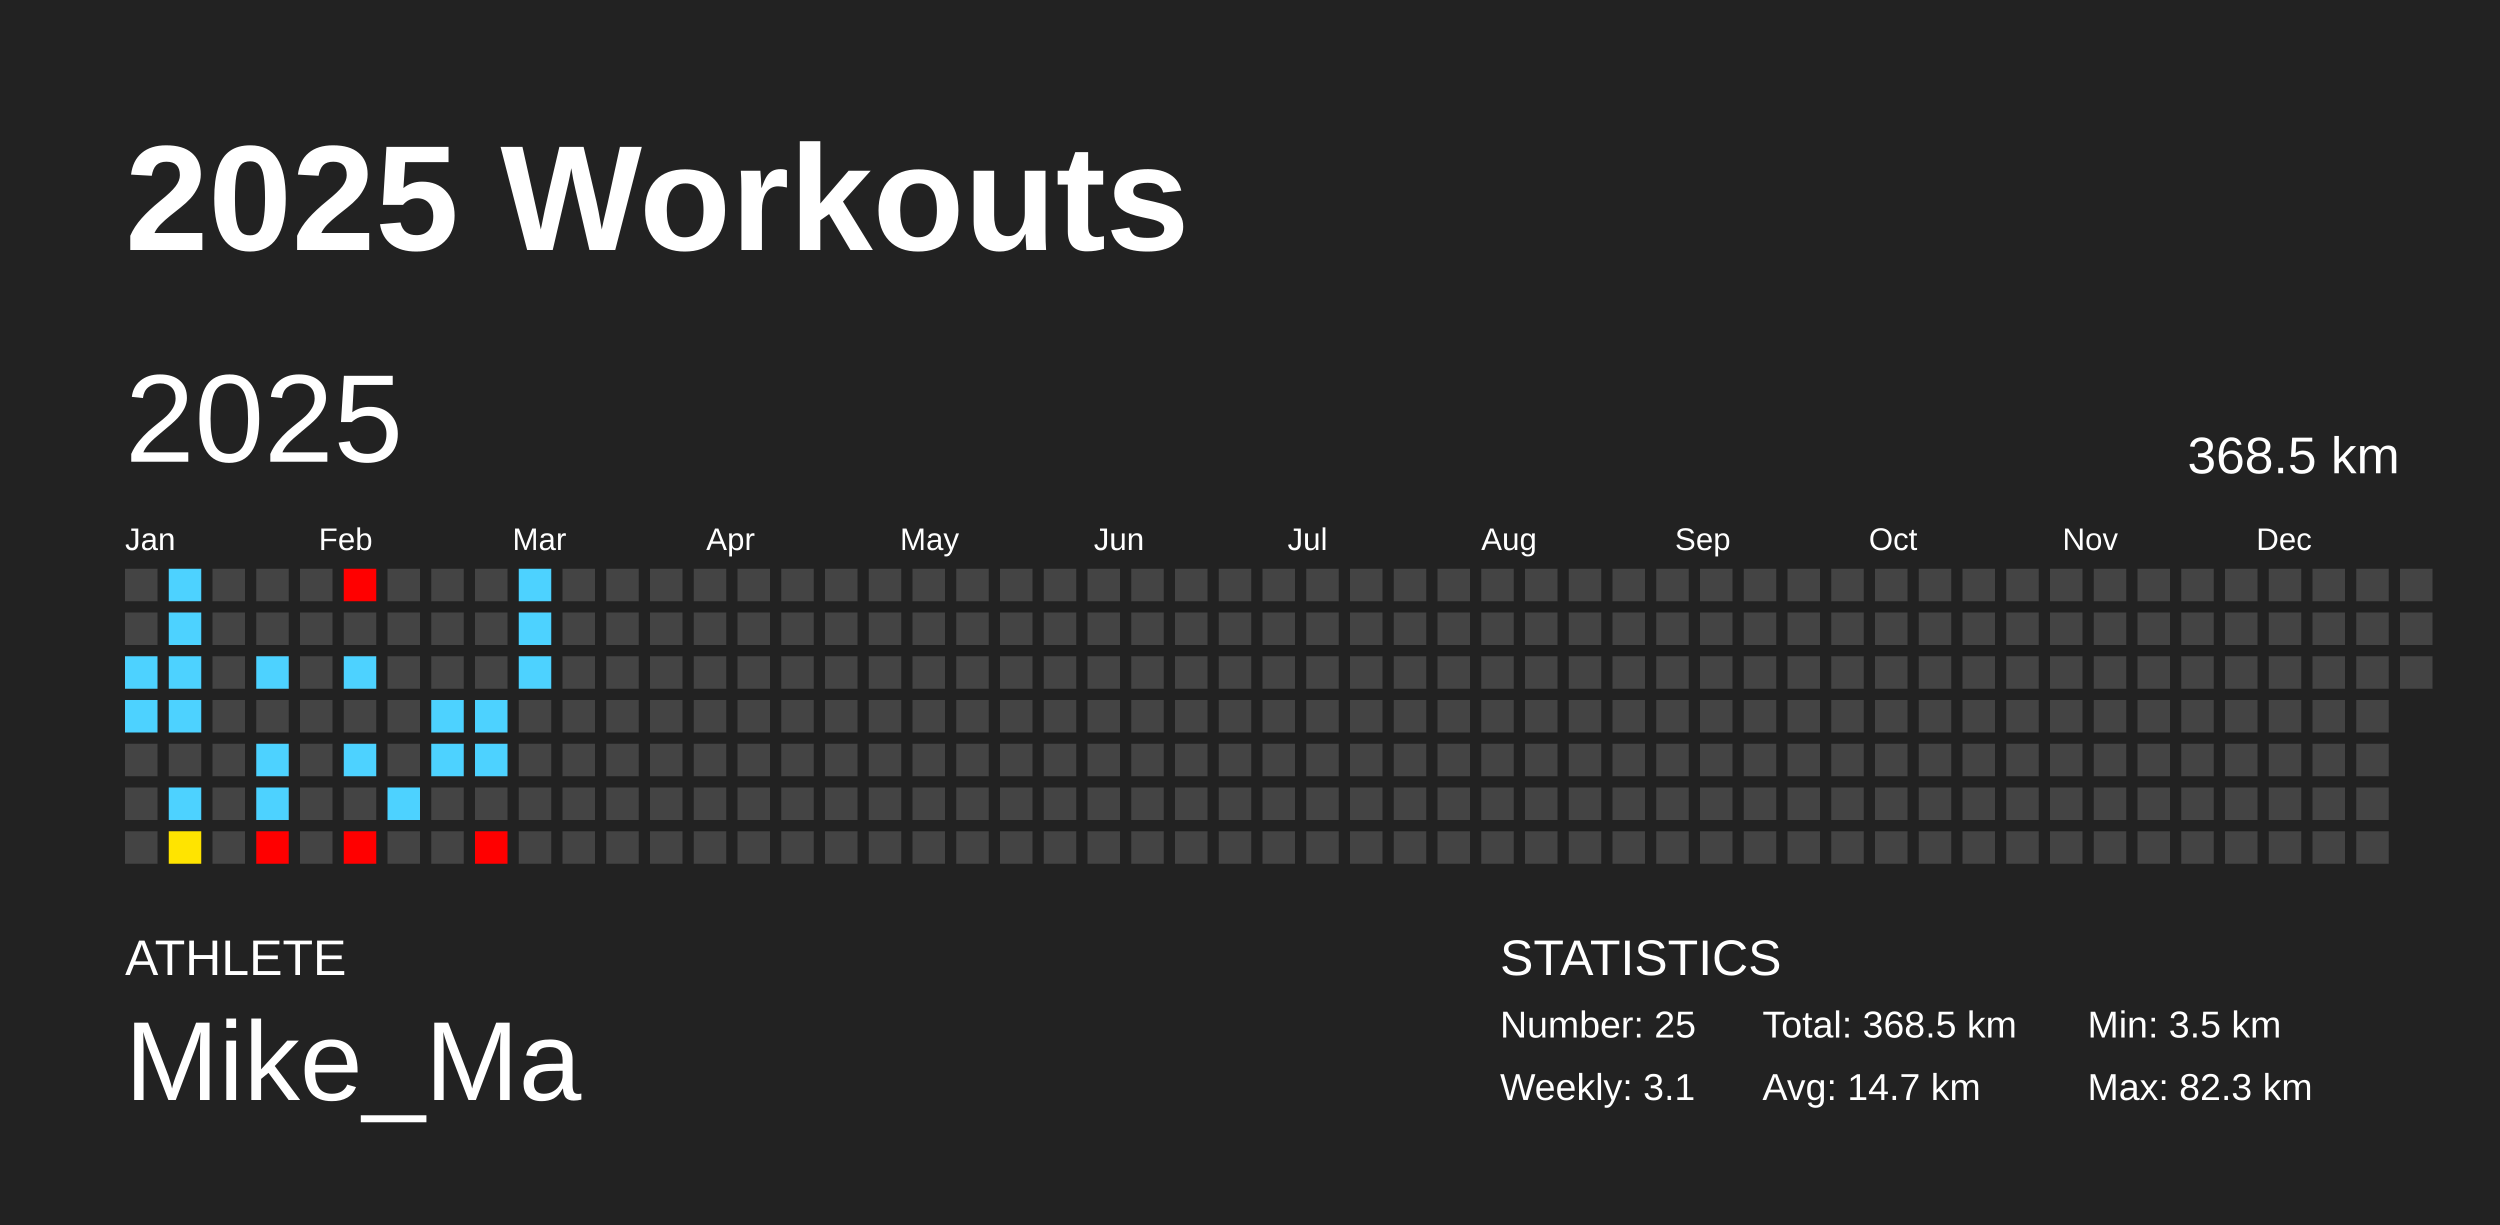
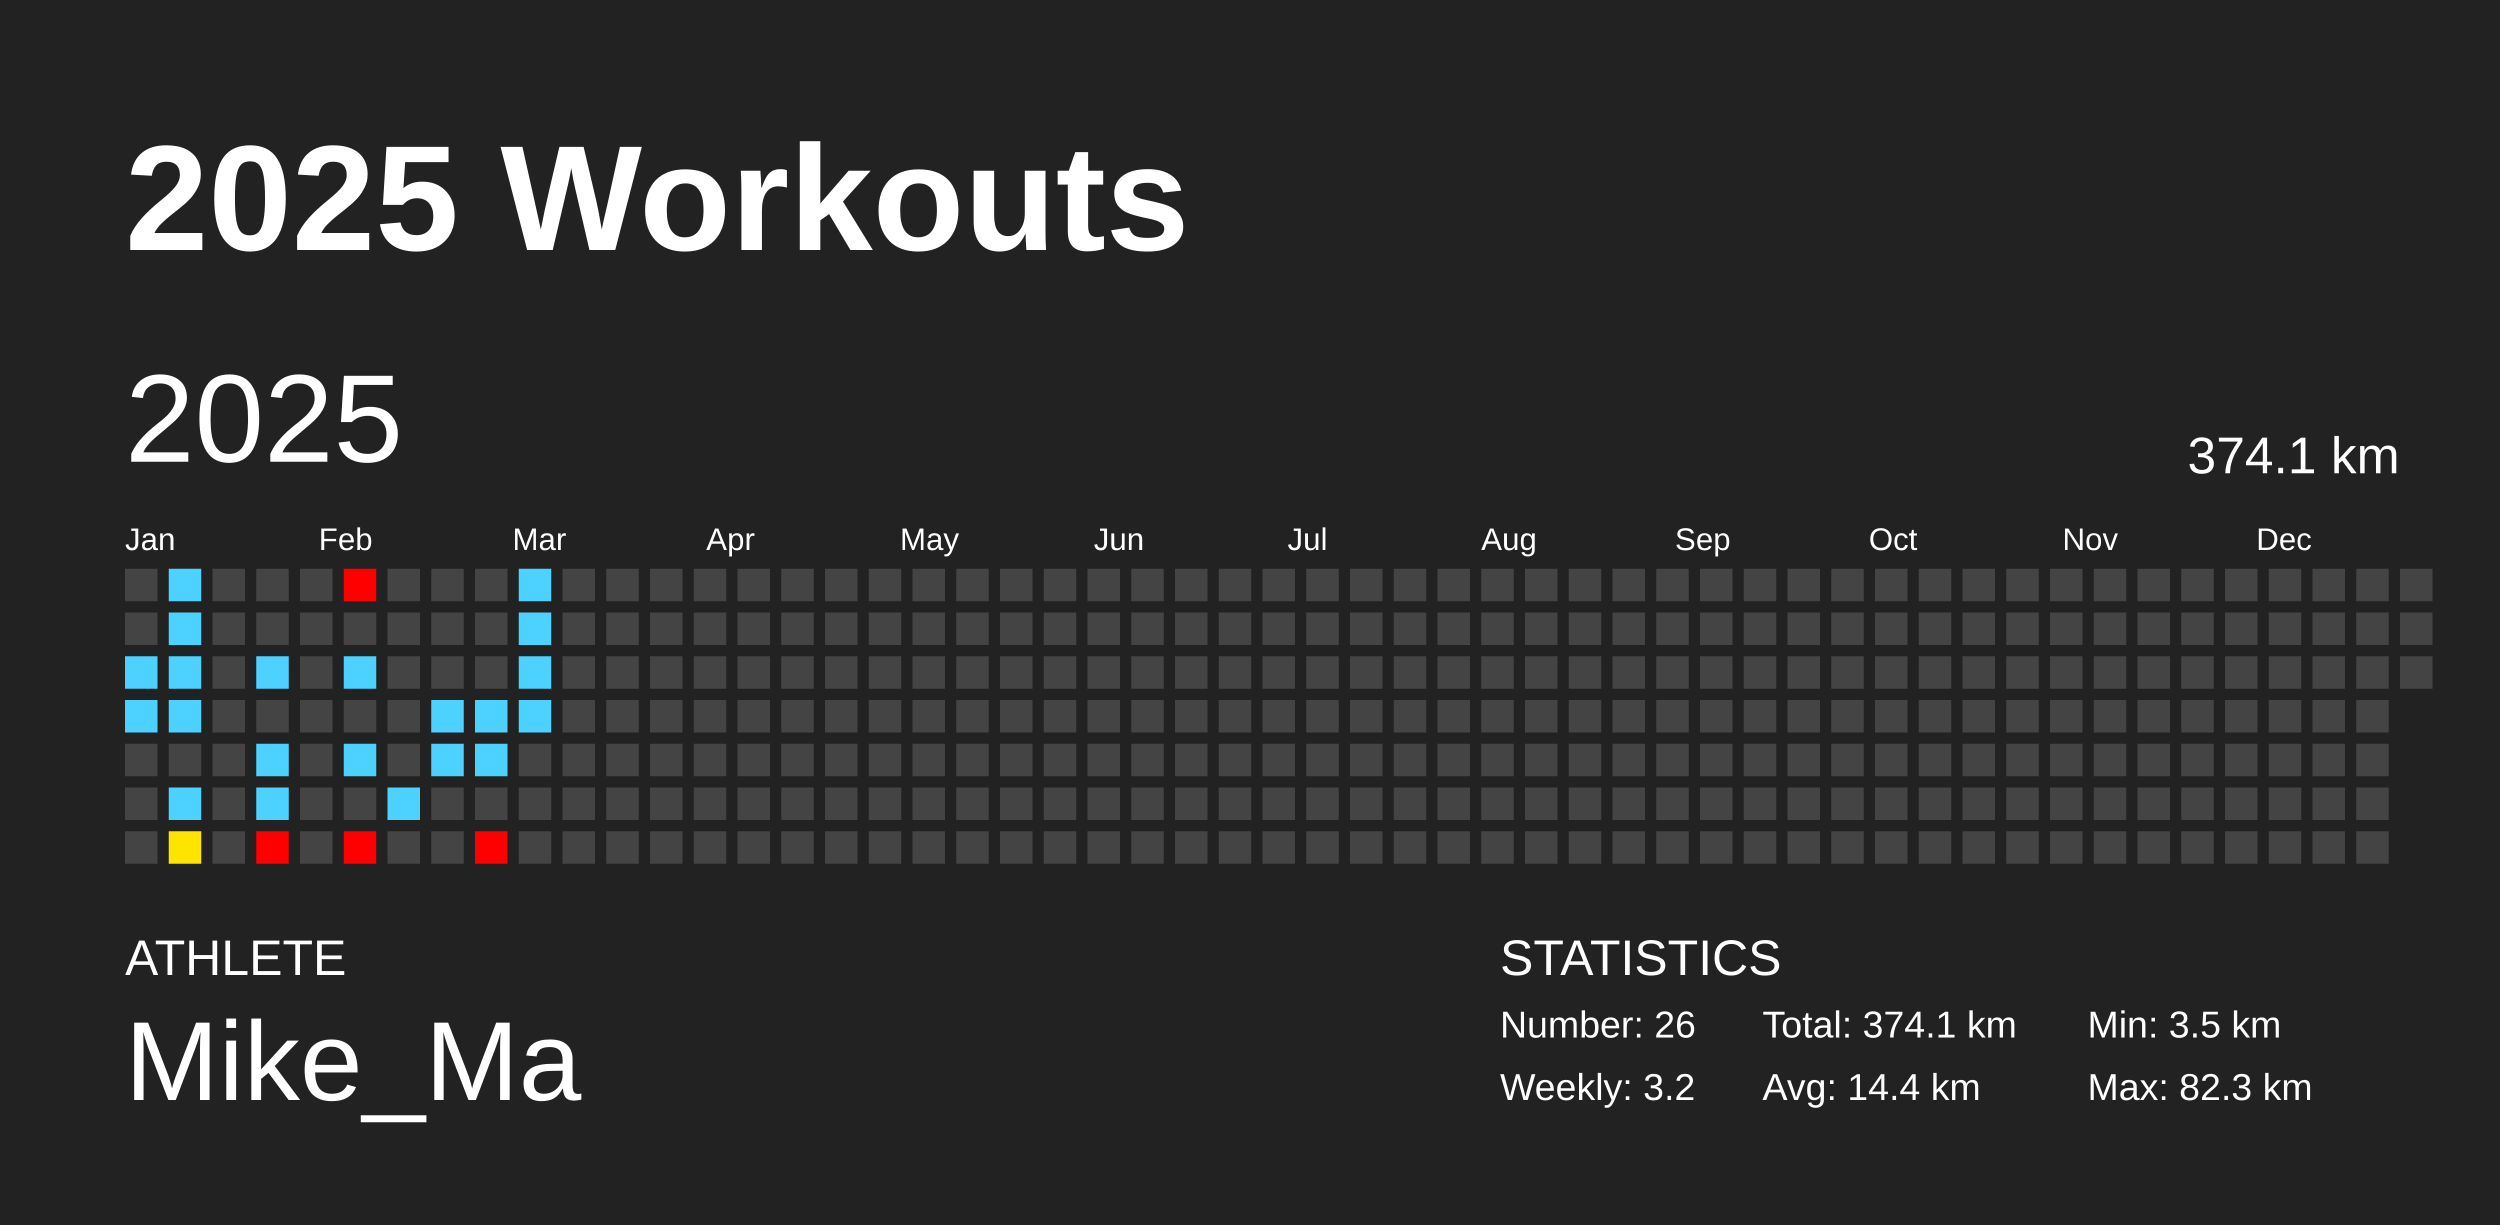
<svg xmlns="http://www.w3.org/2000/svg" baseProfile="full" height="98mm" version="1.1" viewBox="0,0,200,98" width="200mm">
  <defs />
  <rect fill="#222222" height="98" width="200" x="0" y="0" />
  <text fill="#FFFFFF" style="font-size:12px; font-family:Arial; font-weight:bold;" x="10" y="20">2025 Workouts</text>
  <text fill="#FFFFFF" style="font-size:4px; font-family:Arial" x="10" y="78">ATHLETE</text>
  <text fill="#FFFFFF" style="font-size:9px; font-family:Arial" x="10" y="88">Mike_Ma</text>
  <text fill="#FFFFFF" style="font-size:4px; font-family:Arial" x="120" y="78">STATISTICS</text>
-   <text fill="#FFFFFF" style="font-size:3px; font-family:Arial" x="120" y="83">Number: 25</text>
-   <text fill="#FFFFFF" style="font-size:3px; font-family:Arial" x="120" y="88">Weekly: 3.1</text>
-   <text fill="#FFFFFF" style="font-size:3px; font-family:Arial" x="141" y="83">Total: 368.5 km</text>
-   <text fill="#FFFFFF" style="font-size:3px; font-family:Arial" x="141" y="88">Avg: 14.7 km</text>
+   <text fill="#FFFFFF" style="font-size:3px; font-family:Arial" x="120" y="83">Number: 26</text>
+   <text fill="#FFFFFF" style="font-size:3px; font-family:Arial" x="120" y="88">Weekly: 3.2</text>
+   <text fill="#FFFFFF" style="font-size:3px; font-family:Arial" x="141" y="83">Total: 374.1 km</text>
+   <text fill="#FFFFFF" style="font-size:3px; font-family:Arial" x="141" y="88">Avg: 14.4 km</text>
  <text fill="#FFFFFF" style="font-size:3px; font-family:Arial" x="167" y="83">Min: 3.5 km</text>
  <text fill="#FFFFFF" style="font-size:3px; font-family:Arial" x="167" y="88">Max: 82.3 km</text>
  <text dominant-baseline="hanging" fill="#FFFFFF" style="font-size:10.0px; font-family:Arial;" x="10" y="30">2025</text>
-   <text dominant-baseline="hanging" fill="#FFFFFF" style="font-size:4.125px; font-family:Arial;" x="175" y="35">368.5 km</text>
+   <text dominant-baseline="hanging" fill="#FFFFFF" style="font-size:4.125px; font-family:Arial;" x="175" y="35">374.1 km</text>
  <text fill="#FFFFFF" style="font-size:2.5px; font-family:Arial" x="10.0" y="44">Jan</text>
  <text fill="#FFFFFF" style="font-size:2.5px; font-family:Arial" x="25.5" y="44">Feb</text>
  <text fill="#FFFFFF" style="font-size:2.5px; font-family:Arial" x="41.0" y="44">Mar</text>
  <text fill="#FFFFFF" style="font-size:2.5px; font-family:Arial" x="56.5" y="44">Apr</text>
  <text fill="#FFFFFF" style="font-size:2.5px; font-family:Arial" x="72.0" y="44">May</text>
  <text fill="#FFFFFF" style="font-size:2.5px; font-family:Arial" x="87.5" y="44">Jun</text>
  <text fill="#FFFFFF" style="font-size:2.5px; font-family:Arial" x="103.0" y="44">Jul</text>
  <text fill="#FFFFFF" style="font-size:2.5px; font-family:Arial" x="118.5" y="44">Aug</text>
  <text fill="#FFFFFF" style="font-size:2.5px; font-family:Arial" x="134.0" y="44">Sep</text>
  <text fill="#FFFFFF" style="font-size:2.5px; font-family:Arial" x="149.5" y="44">Oct</text>
  <text fill="#FFFFFF" style="font-size:2.5px; font-family:Arial" x="165.0" y="44">Nov</text>
  <text fill="#FFFFFF" style="font-size:2.5px; font-family:Arial" x="180.5" y="44">Dec</text>
  <rect fill="#444444" height="2.6" width="2.6" x="10.0" y="45.5" />
  <rect fill="#444444" height="2.6" width="2.6" x="10.0" y="49.0" />
  <rect fill="#4dd2ff" height="2.6" width="2.6" x="10.0" y="52.5" />
  <rect fill="#4dd2ff" height="2.6" width="2.6" x="10.0" y="56.0" />
  <rect fill="#444444" height="2.6" width="2.6" x="10.0" y="59.5" />
  <rect fill="#444444" height="2.6" width="2.6" x="10.0" y="63.0" />
  <rect fill="#444444" height="2.6" width="2.6" x="10.0" y="66.5" />
  <rect fill="#4dd2ff" height="2.6" width="2.6" x="13.5" y="45.5" />
  <rect fill="#4dd2ff" height="2.6" width="2.6" x="13.5" y="49.0" />
  <rect fill="#4dd2ff" height="2.6" width="2.6" x="13.5" y="52.5" />
  <rect fill="#4dd2ff" height="2.6" width="2.6" x="13.5" y="56.0" />
  <rect fill="#444444" height="2.6" width="2.6" x="13.5" y="59.5" />
  <rect fill="#4dd2ff" height="2.6" width="2.6" x="13.5" y="63.0" />
  <rect fill="#ffe400" height="2.6" width="2.6" x="13.5" y="66.5" />
  <rect fill="#444444" height="2.6" width="2.6" x="17.0" y="45.5" />
  <rect fill="#444444" height="2.6" width="2.6" x="17.0" y="49.0" />
  <rect fill="#444444" height="2.6" width="2.6" x="17.0" y="52.5" />
  <rect fill="#444444" height="2.6" width="2.6" x="17.0" y="56.0" />
  <rect fill="#444444" height="2.6" width="2.6" x="17.0" y="59.5" />
  <rect fill="#444444" height="2.6" width="2.6" x="17.0" y="63.0" />
  <rect fill="#444444" height="2.6" width="2.6" x="17.0" y="66.5" />
  <rect fill="#444444" height="2.6" width="2.6" x="20.5" y="45.5" />
  <rect fill="#444444" height="2.6" width="2.6" x="20.5" y="49.0" />
  <rect fill="#4dd2ff" height="2.6" width="2.6" x="20.5" y="52.5" />
  <rect fill="#444444" height="2.6" width="2.6" x="20.5" y="56.0" />
  <rect fill="#4dd2ff" height="2.6" width="2.6" x="20.5" y="59.5" />
  <rect fill="#4dd2ff" height="2.6" width="2.6" x="20.5" y="63.0" />
  <rect fill="red" height="2.6" width="2.6" x="20.5" y="66.5" />
  <rect fill="#444444" height="2.6" width="2.6" x="24.0" y="45.5" />
  <rect fill="#444444" height="2.6" width="2.6" x="24.0" y="49.0" />
  <rect fill="#444444" height="2.6" width="2.6" x="24.0" y="52.5" />
  <rect fill="#444444" height="2.6" width="2.6" x="24.0" y="56.0" />
  <rect fill="#444444" height="2.6" width="2.6" x="24.0" y="59.5" />
  <rect fill="#444444" height="2.6" width="2.6" x="24.0" y="63.0" />
  <rect fill="#444444" height="2.6" width="2.6" x="24.0" y="66.5" />
  <rect fill="red" height="2.6" width="2.6" x="27.5" y="45.5" />
  <rect fill="#444444" height="2.6" width="2.6" x="27.5" y="49.0" />
  <rect fill="#4dd2ff" height="2.6" width="2.6" x="27.5" y="52.5" />
  <rect fill="#444444" height="2.6" width="2.6" x="27.5" y="56.0" />
  <rect fill="#4dd2ff" height="2.6" width="2.6" x="27.5" y="59.5" />
  <rect fill="#444444" height="2.6" width="2.6" x="27.5" y="63.0" />
  <rect fill="red" height="2.6" width="2.6" x="27.5" y="66.5" />
  <rect fill="#444444" height="2.6" width="2.6" x="31.0" y="45.5" />
  <rect fill="#444444" height="2.6" width="2.6" x="31.0" y="49.0" />
  <rect fill="#444444" height="2.6" width="2.6" x="31.0" y="52.5" />
  <rect fill="#444444" height="2.6" width="2.6" x="31.0" y="56.0" />
  <rect fill="#444444" height="2.6" width="2.6" x="31.0" y="59.5" />
  <rect fill="#4dd2ff" height="2.6" width="2.6" x="31.0" y="63.0" />
  <rect fill="#444444" height="2.6" width="2.6" x="31.0" y="66.5" />
  <rect fill="#444444" height="2.6" width="2.6" x="34.5" y="45.5" />
  <rect fill="#444444" height="2.6" width="2.6" x="34.5" y="49.0" />
  <rect fill="#444444" height="2.6" width="2.6" x="34.5" y="52.5" />
  <rect fill="#4dd2ff" height="2.6" width="2.6" x="34.5" y="56.0" />
  <rect fill="#4dd2ff" height="2.6" width="2.6" x="34.5" y="59.5" />
  <rect fill="#444444" height="2.6" width="2.6" x="34.5" y="63.0" />
  <rect fill="#444444" height="2.6" width="2.6" x="34.5" y="66.5" />
  <rect fill="#444444" height="2.6" width="2.6" x="38.0" y="45.5" />
  <rect fill="#444444" height="2.6" width="2.6" x="38.0" y="49.0" />
  <rect fill="#444444" height="2.6" width="2.6" x="38.0" y="52.5" />
  <rect fill="#4dd2ff" height="2.6" width="2.6" x="38.0" y="56.0" />
  <rect fill="#4dd2ff" height="2.6" width="2.6" x="38.0" y="59.5" />
  <rect fill="#444444" height="2.6" width="2.6" x="38.0" y="63.0" />
  <rect fill="red" height="2.6" width="2.6" x="38.0" y="66.5" />
  <rect fill="#4dd2ff" height="2.6" width="2.6" x="41.5" y="45.5" />
  <rect fill="#4dd2ff" height="2.6" width="2.6" x="41.5" y="49.0" />
  <rect fill="#4dd2ff" height="2.6" width="2.6" x="41.5" y="52.5" />
-   <rect fill="#444444" height="2.6" width="2.6" x="41.5" y="56.0" />
+   <rect fill="#4dd2ff" height="2.6" width="2.6" x="41.5" y="56.0" />
  <rect fill="#444444" height="2.6" width="2.6" x="41.5" y="59.5" />
  <rect fill="#444444" height="2.6" width="2.6" x="41.5" y="63.0" />
  <rect fill="#444444" height="2.6" width="2.6" x="41.5" y="66.5" />
  <rect fill="#444444" height="2.6" width="2.6" x="45.0" y="45.5" />
  <rect fill="#444444" height="2.6" width="2.6" x="45.0" y="49.0" />
  <rect fill="#444444" height="2.6" width="2.6" x="45.0" y="52.5" />
  <rect fill="#444444" height="2.6" width="2.6" x="45.0" y="56.0" />
  <rect fill="#444444" height="2.6" width="2.6" x="45.0" y="59.5" />
  <rect fill="#444444" height="2.6" width="2.6" x="45.0" y="63.0" />
  <rect fill="#444444" height="2.6" width="2.6" x="45.0" y="66.5" />
  <rect fill="#444444" height="2.6" width="2.6" x="48.5" y="45.5" />
  <rect fill="#444444" height="2.6" width="2.6" x="48.5" y="49.0" />
  <rect fill="#444444" height="2.6" width="2.6" x="48.5" y="52.5" />
  <rect fill="#444444" height="2.6" width="2.6" x="48.5" y="56.0" />
  <rect fill="#444444" height="2.6" width="2.6" x="48.5" y="59.5" />
  <rect fill="#444444" height="2.6" width="2.6" x="48.5" y="63.0" />
  <rect fill="#444444" height="2.6" width="2.6" x="48.5" y="66.5" />
  <rect fill="#444444" height="2.6" width="2.6" x="52.0" y="45.5" />
  <rect fill="#444444" height="2.6" width="2.6" x="52.0" y="49.0" />
  <rect fill="#444444" height="2.6" width="2.6" x="52.0" y="52.5" />
  <rect fill="#444444" height="2.6" width="2.6" x="52.0" y="56.0" />
  <rect fill="#444444" height="2.6" width="2.6" x="52.0" y="59.5" />
  <rect fill="#444444" height="2.6" width="2.6" x="52.0" y="63.0" />
  <rect fill="#444444" height="2.6" width="2.6" x="52.0" y="66.5" />
  <rect fill="#444444" height="2.6" width="2.6" x="55.5" y="45.5" />
  <rect fill="#444444" height="2.6" width="2.6" x="55.5" y="49.0" />
  <rect fill="#444444" height="2.6" width="2.6" x="55.5" y="52.5" />
  <rect fill="#444444" height="2.6" width="2.6" x="55.5" y="56.0" />
  <rect fill="#444444" height="2.6" width="2.6" x="55.5" y="59.5" />
  <rect fill="#444444" height="2.6" width="2.6" x="55.5" y="63.0" />
  <rect fill="#444444" height="2.6" width="2.6" x="55.5" y="66.5" />
  <rect fill="#444444" height="2.6" width="2.6" x="59.0" y="45.5" />
  <rect fill="#444444" height="2.6" width="2.6" x="59.0" y="49.0" />
  <rect fill="#444444" height="2.6" width="2.6" x="59.0" y="52.5" />
  <rect fill="#444444" height="2.6" width="2.6" x="59.0" y="56.0" />
  <rect fill="#444444" height="2.6" width="2.6" x="59.0" y="59.5" />
  <rect fill="#444444" height="2.6" width="2.6" x="59.0" y="63.0" />
  <rect fill="#444444" height="2.6" width="2.6" x="59.0" y="66.5" />
  <rect fill="#444444" height="2.6" width="2.6" x="62.5" y="45.5" />
  <rect fill="#444444" height="2.6" width="2.6" x="62.5" y="49.0" />
  <rect fill="#444444" height="2.6" width="2.6" x="62.5" y="52.5" />
  <rect fill="#444444" height="2.6" width="2.6" x="62.5" y="56.0" />
  <rect fill="#444444" height="2.6" width="2.6" x="62.5" y="59.5" />
  <rect fill="#444444" height="2.6" width="2.6" x="62.5" y="63.0" />
  <rect fill="#444444" height="2.6" width="2.6" x="62.5" y="66.5" />
  <rect fill="#444444" height="2.6" width="2.6" x="66.0" y="45.5" />
  <rect fill="#444444" height="2.6" width="2.6" x="66.0" y="49.0" />
  <rect fill="#444444" height="2.6" width="2.6" x="66.0" y="52.5" />
  <rect fill="#444444" height="2.6" width="2.6" x="66.0" y="56.0" />
  <rect fill="#444444" height="2.6" width="2.6" x="66.0" y="59.5" />
  <rect fill="#444444" height="2.6" width="2.6" x="66.0" y="63.0" />
  <rect fill="#444444" height="2.6" width="2.6" x="66.0" y="66.5" />
  <rect fill="#444444" height="2.6" width="2.6" x="69.5" y="45.5" />
  <rect fill="#444444" height="2.6" width="2.6" x="69.5" y="49.0" />
  <rect fill="#444444" height="2.6" width="2.6" x="69.5" y="52.5" />
  <rect fill="#444444" height="2.6" width="2.6" x="69.5" y="56.0" />
  <rect fill="#444444" height="2.6" width="2.6" x="69.5" y="59.5" />
  <rect fill="#444444" height="2.6" width="2.6" x="69.5" y="63.0" />
  <rect fill="#444444" height="2.6" width="2.6" x="69.5" y="66.5" />
  <rect fill="#444444" height="2.6" width="2.6" x="73.0" y="45.5" />
  <rect fill="#444444" height="2.6" width="2.6" x="73.0" y="49.0" />
  <rect fill="#444444" height="2.6" width="2.6" x="73.0" y="52.5" />
  <rect fill="#444444" height="2.6" width="2.6" x="73.0" y="56.0" />
  <rect fill="#444444" height="2.6" width="2.6" x="73.0" y="59.5" />
  <rect fill="#444444" height="2.6" width="2.6" x="73.0" y="63.0" />
  <rect fill="#444444" height="2.6" width="2.6" x="73.0" y="66.5" />
  <rect fill="#444444" height="2.6" width="2.6" x="76.5" y="45.5" />
  <rect fill="#444444" height="2.6" width="2.6" x="76.5" y="49.0" />
  <rect fill="#444444" height="2.6" width="2.6" x="76.5" y="52.5" />
  <rect fill="#444444" height="2.6" width="2.6" x="76.5" y="56.0" />
  <rect fill="#444444" height="2.6" width="2.6" x="76.5" y="59.5" />
  <rect fill="#444444" height="2.6" width="2.6" x="76.5" y="63.0" />
  <rect fill="#444444" height="2.6" width="2.6" x="76.5" y="66.5" />
  <rect fill="#444444" height="2.6" width="2.6" x="80.0" y="45.5" />
  <rect fill="#444444" height="2.6" width="2.6" x="80.0" y="49.0" />
  <rect fill="#444444" height="2.6" width="2.6" x="80.0" y="52.5" />
  <rect fill="#444444" height="2.6" width="2.6" x="80.0" y="56.0" />
  <rect fill="#444444" height="2.6" width="2.6" x="80.0" y="59.5" />
  <rect fill="#444444" height="2.6" width="2.6" x="80.0" y="63.0" />
  <rect fill="#444444" height="2.6" width="2.6" x="80.0" y="66.5" />
  <rect fill="#444444" height="2.6" width="2.6" x="83.5" y="45.5" />
  <rect fill="#444444" height="2.6" width="2.6" x="83.5" y="49.0" />
  <rect fill="#444444" height="2.6" width="2.6" x="83.5" y="52.5" />
  <rect fill="#444444" height="2.6" width="2.6" x="83.5" y="56.0" />
  <rect fill="#444444" height="2.6" width="2.6" x="83.5" y="59.5" />
  <rect fill="#444444" height="2.6" width="2.6" x="83.5" y="63.0" />
  <rect fill="#444444" height="2.6" width="2.6" x="83.5" y="66.5" />
  <rect fill="#444444" height="2.6" width="2.6" x="87.0" y="45.5" />
  <rect fill="#444444" height="2.6" width="2.6" x="87.0" y="49.0" />
  <rect fill="#444444" height="2.6" width="2.6" x="87.0" y="52.5" />
  <rect fill="#444444" height="2.6" width="2.6" x="87.0" y="56.0" />
  <rect fill="#444444" height="2.6" width="2.6" x="87.0" y="59.5" />
  <rect fill="#444444" height="2.6" width="2.6" x="87.0" y="63.0" />
  <rect fill="#444444" height="2.6" width="2.6" x="87.0" y="66.5" />
  <rect fill="#444444" height="2.6" width="2.6" x="90.5" y="45.5" />
  <rect fill="#444444" height="2.6" width="2.6" x="90.5" y="49.0" />
  <rect fill="#444444" height="2.6" width="2.6" x="90.5" y="52.5" />
  <rect fill="#444444" height="2.6" width="2.6" x="90.5" y="56.0" />
  <rect fill="#444444" height="2.6" width="2.6" x="90.5" y="59.5" />
  <rect fill="#444444" height="2.6" width="2.6" x="90.5" y="63.0" />
  <rect fill="#444444" height="2.6" width="2.6" x="90.5" y="66.5" />
  <rect fill="#444444" height="2.6" width="2.6" x="94.0" y="45.5" />
  <rect fill="#444444" height="2.6" width="2.6" x="94.0" y="49.0" />
  <rect fill="#444444" height="2.6" width="2.6" x="94.0" y="52.5" />
  <rect fill="#444444" height="2.6" width="2.6" x="94.0" y="56.0" />
  <rect fill="#444444" height="2.6" width="2.6" x="94.0" y="59.5" />
  <rect fill="#444444" height="2.6" width="2.6" x="94.0" y="63.0" />
  <rect fill="#444444" height="2.6" width="2.6" x="94.0" y="66.5" />
  <rect fill="#444444" height="2.6" width="2.6" x="97.5" y="45.5" />
  <rect fill="#444444" height="2.6" width="2.6" x="97.5" y="49.0" />
  <rect fill="#444444" height="2.6" width="2.6" x="97.5" y="52.5" />
  <rect fill="#444444" height="2.6" width="2.6" x="97.5" y="56.0" />
  <rect fill="#444444" height="2.6" width="2.6" x="97.5" y="59.5" />
  <rect fill="#444444" height="2.6" width="2.6" x="97.5" y="63.0" />
  <rect fill="#444444" height="2.6" width="2.6" x="97.5" y="66.5" />
  <rect fill="#444444" height="2.6" width="2.6" x="101.0" y="45.5" />
  <rect fill="#444444" height="2.6" width="2.6" x="101.0" y="49.0" />
  <rect fill="#444444" height="2.6" width="2.6" x="101.0" y="52.5" />
  <rect fill="#444444" height="2.6" width="2.6" x="101.0" y="56.0" />
  <rect fill="#444444" height="2.6" width="2.6" x="101.0" y="59.5" />
  <rect fill="#444444" height="2.6" width="2.6" x="101.0" y="63.0" />
  <rect fill="#444444" height="2.6" width="2.6" x="101.0" y="66.5" />
  <rect fill="#444444" height="2.6" width="2.6" x="104.5" y="45.5" />
  <rect fill="#444444" height="2.6" width="2.6" x="104.5" y="49.0" />
  <rect fill="#444444" height="2.6" width="2.6" x="104.5" y="52.5" />
  <rect fill="#444444" height="2.6" width="2.6" x="104.5" y="56.0" />
  <rect fill="#444444" height="2.6" width="2.6" x="104.5" y="59.5" />
  <rect fill="#444444" height="2.6" width="2.6" x="104.5" y="63.0" />
  <rect fill="#444444" height="2.6" width="2.6" x="104.5" y="66.5" />
  <rect fill="#444444" height="2.6" width="2.6" x="108.0" y="45.5" />
  <rect fill="#444444" height="2.6" width="2.6" x="108.0" y="49.0" />
  <rect fill="#444444" height="2.6" width="2.6" x="108.0" y="52.5" />
  <rect fill="#444444" height="2.6" width="2.6" x="108.0" y="56.0" />
  <rect fill="#444444" height="2.6" width="2.6" x="108.0" y="59.5" />
  <rect fill="#444444" height="2.6" width="2.6" x="108.0" y="63.0" />
  <rect fill="#444444" height="2.6" width="2.6" x="108.0" y="66.5" />
  <rect fill="#444444" height="2.6" width="2.6" x="111.5" y="45.5" />
  <rect fill="#444444" height="2.6" width="2.6" x="111.5" y="49.0" />
  <rect fill="#444444" height="2.6" width="2.6" x="111.5" y="52.5" />
  <rect fill="#444444" height="2.6" width="2.6" x="111.5" y="56.0" />
  <rect fill="#444444" height="2.6" width="2.6" x="111.5" y="59.5" />
  <rect fill="#444444" height="2.6" width="2.6" x="111.5" y="63.0" />
  <rect fill="#444444" height="2.6" width="2.6" x="111.5" y="66.5" />
  <rect fill="#444444" height="2.6" width="2.6" x="115.0" y="45.5" />
  <rect fill="#444444" height="2.6" width="2.6" x="115.0" y="49.0" />
  <rect fill="#444444" height="2.6" width="2.6" x="115.0" y="52.5" />
  <rect fill="#444444" height="2.6" width="2.6" x="115.0" y="56.0" />
  <rect fill="#444444" height="2.6" width="2.6" x="115.0" y="59.5" />
  <rect fill="#444444" height="2.6" width="2.6" x="115.0" y="63.0" />
  <rect fill="#444444" height="2.6" width="2.6" x="115.0" y="66.5" />
  <rect fill="#444444" height="2.6" width="2.6" x="118.5" y="45.5" />
  <rect fill="#444444" height="2.6" width="2.6" x="118.5" y="49.0" />
  <rect fill="#444444" height="2.6" width="2.6" x="118.5" y="52.5" />
  <rect fill="#444444" height="2.6" width="2.6" x="118.5" y="56.0" />
  <rect fill="#444444" height="2.6" width="2.6" x="118.5" y="59.5" />
  <rect fill="#444444" height="2.6" width="2.6" x="118.5" y="63.0" />
  <rect fill="#444444" height="2.6" width="2.6" x="118.5" y="66.5" />
  <rect fill="#444444" height="2.6" width="2.6" x="122.0" y="45.5" />
  <rect fill="#444444" height="2.6" width="2.6" x="122.0" y="49.0" />
  <rect fill="#444444" height="2.6" width="2.6" x="122.0" y="52.5" />
  <rect fill="#444444" height="2.6" width="2.6" x="122.0" y="56.0" />
  <rect fill="#444444" height="2.6" width="2.6" x="122.0" y="59.5" />
  <rect fill="#444444" height="2.6" width="2.6" x="122.0" y="63.0" />
  <rect fill="#444444" height="2.6" width="2.6" x="122.0" y="66.5" />
  <rect fill="#444444" height="2.6" width="2.6" x="125.5" y="45.5" />
  <rect fill="#444444" height="2.6" width="2.6" x="125.5" y="49.0" />
  <rect fill="#444444" height="2.6" width="2.6" x="125.5" y="52.5" />
  <rect fill="#444444" height="2.6" width="2.6" x="125.5" y="56.0" />
  <rect fill="#444444" height="2.6" width="2.6" x="125.5" y="59.5" />
  <rect fill="#444444" height="2.6" width="2.6" x="125.5" y="63.0" />
  <rect fill="#444444" height="2.6" width="2.6" x="125.5" y="66.5" />
  <rect fill="#444444" height="2.6" width="2.6" x="129.0" y="45.5" />
  <rect fill="#444444" height="2.6" width="2.6" x="129.0" y="49.0" />
  <rect fill="#444444" height="2.6" width="2.6" x="129.0" y="52.5" />
  <rect fill="#444444" height="2.6" width="2.6" x="129.0" y="56.0" />
  <rect fill="#444444" height="2.6" width="2.6" x="129.0" y="59.5" />
  <rect fill="#444444" height="2.6" width="2.6" x="129.0" y="63.0" />
  <rect fill="#444444" height="2.6" width="2.6" x="129.0" y="66.5" />
  <rect fill="#444444" height="2.6" width="2.6" x="132.5" y="45.5" />
  <rect fill="#444444" height="2.6" width="2.6" x="132.5" y="49.0" />
  <rect fill="#444444" height="2.6" width="2.6" x="132.5" y="52.5" />
  <rect fill="#444444" height="2.6" width="2.6" x="132.5" y="56.0" />
  <rect fill="#444444" height="2.6" width="2.6" x="132.5" y="59.5" />
  <rect fill="#444444" height="2.6" width="2.6" x="132.5" y="63.0" />
  <rect fill="#444444" height="2.6" width="2.6" x="132.5" y="66.5" />
  <rect fill="#444444" height="2.6" width="2.6" x="136.0" y="45.5" />
  <rect fill="#444444" height="2.6" width="2.6" x="136.0" y="49.0" />
  <rect fill="#444444" height="2.6" width="2.6" x="136.0" y="52.5" />
  <rect fill="#444444" height="2.6" width="2.6" x="136.0" y="56.0" />
  <rect fill="#444444" height="2.6" width="2.6" x="136.0" y="59.5" />
  <rect fill="#444444" height="2.6" width="2.6" x="136.0" y="63.0" />
  <rect fill="#444444" height="2.6" width="2.6" x="136.0" y="66.5" />
  <rect fill="#444444" height="2.6" width="2.6" x="139.5" y="45.5" />
  <rect fill="#444444" height="2.6" width="2.6" x="139.5" y="49.0" />
  <rect fill="#444444" height="2.6" width="2.6" x="139.5" y="52.5" />
  <rect fill="#444444" height="2.6" width="2.6" x="139.5" y="56.0" />
  <rect fill="#444444" height="2.6" width="2.6" x="139.5" y="59.5" />
  <rect fill="#444444" height="2.6" width="2.6" x="139.5" y="63.0" />
  <rect fill="#444444" height="2.6" width="2.6" x="139.5" y="66.5" />
  <rect fill="#444444" height="2.6" width="2.6" x="143.0" y="45.5" />
  <rect fill="#444444" height="2.6" width="2.6" x="143.0" y="49.0" />
  <rect fill="#444444" height="2.6" width="2.6" x="143.0" y="52.5" />
  <rect fill="#444444" height="2.6" width="2.6" x="143.0" y="56.0" />
  <rect fill="#444444" height="2.6" width="2.6" x="143.0" y="59.5" />
  <rect fill="#444444" height="2.6" width="2.6" x="143.0" y="63.0" />
  <rect fill="#444444" height="2.6" width="2.6" x="143.0" y="66.5" />
  <rect fill="#444444" height="2.6" width="2.6" x="146.5" y="45.5" />
  <rect fill="#444444" height="2.6" width="2.6" x="146.5" y="49.0" />
  <rect fill="#444444" height="2.6" width="2.6" x="146.5" y="52.5" />
  <rect fill="#444444" height="2.6" width="2.6" x="146.5" y="56.0" />
  <rect fill="#444444" height="2.6" width="2.6" x="146.5" y="59.5" />
  <rect fill="#444444" height="2.6" width="2.6" x="146.5" y="63.0" />
  <rect fill="#444444" height="2.6" width="2.6" x="146.5" y="66.5" />
  <rect fill="#444444" height="2.6" width="2.6" x="150.0" y="45.5" />
  <rect fill="#444444" height="2.6" width="2.6" x="150.0" y="49.0" />
  <rect fill="#444444" height="2.6" width="2.6" x="150.0" y="52.5" />
  <rect fill="#444444" height="2.6" width="2.6" x="150.0" y="56.0" />
  <rect fill="#444444" height="2.6" width="2.6" x="150.0" y="59.5" />
  <rect fill="#444444" height="2.6" width="2.6" x="150.0" y="63.0" />
  <rect fill="#444444" height="2.6" width="2.6" x="150.0" y="66.5" />
  <rect fill="#444444" height="2.6" width="2.6" x="153.5" y="45.5" />
  <rect fill="#444444" height="2.6" width="2.6" x="153.5" y="49.0" />
  <rect fill="#444444" height="2.6" width="2.6" x="153.5" y="52.5" />
  <rect fill="#444444" height="2.6" width="2.6" x="153.5" y="56.0" />
  <rect fill="#444444" height="2.6" width="2.6" x="153.5" y="59.5" />
  <rect fill="#444444" height="2.6" width="2.6" x="153.5" y="63.0" />
  <rect fill="#444444" height="2.6" width="2.6" x="153.5" y="66.5" />
  <rect fill="#444444" height="2.6" width="2.6" x="157.0" y="45.5" />
  <rect fill="#444444" height="2.6" width="2.6" x="157.0" y="49.0" />
  <rect fill="#444444" height="2.6" width="2.6" x="157.0" y="52.5" />
  <rect fill="#444444" height="2.6" width="2.6" x="157.0" y="56.0" />
  <rect fill="#444444" height="2.6" width="2.6" x="157.0" y="59.5" />
  <rect fill="#444444" height="2.6" width="2.6" x="157.0" y="63.0" />
  <rect fill="#444444" height="2.6" width="2.6" x="157.0" y="66.5" />
  <rect fill="#444444" height="2.6" width="2.6" x="160.5" y="45.5" />
  <rect fill="#444444" height="2.6" width="2.6" x="160.5" y="49.0" />
  <rect fill="#444444" height="2.6" width="2.6" x="160.5" y="52.5" />
  <rect fill="#444444" height="2.6" width="2.6" x="160.5" y="56.0" />
  <rect fill="#444444" height="2.6" width="2.6" x="160.5" y="59.5" />
  <rect fill="#444444" height="2.6" width="2.6" x="160.5" y="63.0" />
  <rect fill="#444444" height="2.6" width="2.6" x="160.5" y="66.5" />
  <rect fill="#444444" height="2.6" width="2.6" x="164.0" y="45.5" />
  <rect fill="#444444" height="2.6" width="2.6" x="164.0" y="49.0" />
  <rect fill="#444444" height="2.6" width="2.6" x="164.0" y="52.5" />
  <rect fill="#444444" height="2.6" width="2.6" x="164.0" y="56.0" />
  <rect fill="#444444" height="2.6" width="2.6" x="164.0" y="59.5" />
  <rect fill="#444444" height="2.6" width="2.6" x="164.0" y="63.0" />
  <rect fill="#444444" height="2.6" width="2.6" x="164.0" y="66.5" />
  <rect fill="#444444" height="2.6" width="2.6" x="167.5" y="45.5" />
  <rect fill="#444444" height="2.6" width="2.6" x="167.5" y="49.0" />
  <rect fill="#444444" height="2.6" width="2.6" x="167.5" y="52.5" />
  <rect fill="#444444" height="2.6" width="2.6" x="167.5" y="56.0" />
  <rect fill="#444444" height="2.6" width="2.6" x="167.5" y="59.5" />
  <rect fill="#444444" height="2.6" width="2.6" x="167.5" y="63.0" />
  <rect fill="#444444" height="2.6" width="2.6" x="167.5" y="66.5" />
  <rect fill="#444444" height="2.6" width="2.6" x="171.0" y="45.5" />
  <rect fill="#444444" height="2.6" width="2.6" x="171.0" y="49.0" />
  <rect fill="#444444" height="2.6" width="2.6" x="171.0" y="52.5" />
  <rect fill="#444444" height="2.6" width="2.6" x="171.0" y="56.0" />
  <rect fill="#444444" height="2.6" width="2.6" x="171.0" y="59.5" />
  <rect fill="#444444" height="2.6" width="2.6" x="171.0" y="63.0" />
  <rect fill="#444444" height="2.6" width="2.6" x="171.0" y="66.5" />
  <rect fill="#444444" height="2.6" width="2.6" x="174.5" y="45.5" />
  <rect fill="#444444" height="2.6" width="2.6" x="174.5" y="49.0" />
  <rect fill="#444444" height="2.6" width="2.6" x="174.5" y="52.5" />
  <rect fill="#444444" height="2.6" width="2.6" x="174.5" y="56.0" />
  <rect fill="#444444" height="2.6" width="2.6" x="174.5" y="59.5" />
  <rect fill="#444444" height="2.6" width="2.6" x="174.5" y="63.0" />
  <rect fill="#444444" height="2.6" width="2.6" x="174.5" y="66.5" />
  <rect fill="#444444" height="2.6" width="2.6" x="178.0" y="45.5" />
  <rect fill="#444444" height="2.6" width="2.6" x="178.0" y="49.0" />
  <rect fill="#444444" height="2.6" width="2.6" x="178.0" y="52.5" />
  <rect fill="#444444" height="2.6" width="2.6" x="178.0" y="56.0" />
  <rect fill="#444444" height="2.6" width="2.6" x="178.0" y="59.5" />
  <rect fill="#444444" height="2.6" width="2.6" x="178.0" y="63.0" />
  <rect fill="#444444" height="2.6" width="2.6" x="178.0" y="66.5" />
  <rect fill="#444444" height="2.6" width="2.6" x="181.5" y="45.5" />
  <rect fill="#444444" height="2.6" width="2.6" x="181.5" y="49.0" />
  <rect fill="#444444" height="2.6" width="2.6" x="181.5" y="52.5" />
  <rect fill="#444444" height="2.6" width="2.6" x="181.5" y="56.0" />
  <rect fill="#444444" height="2.6" width="2.6" x="181.5" y="59.5" />
  <rect fill="#444444" height="2.6" width="2.6" x="181.5" y="63.0" />
  <rect fill="#444444" height="2.6" width="2.6" x="181.5" y="66.5" />
  <rect fill="#444444" height="2.6" width="2.6" x="185.0" y="45.5" />
  <rect fill="#444444" height="2.6" width="2.6" x="185.0" y="49.0" />
  <rect fill="#444444" height="2.6" width="2.6" x="185.0" y="52.5" />
  <rect fill="#444444" height="2.6" width="2.6" x="185.0" y="56.0" />
  <rect fill="#444444" height="2.6" width="2.6" x="185.0" y="59.5" />
  <rect fill="#444444" height="2.6" width="2.6" x="185.0" y="63.0" />
  <rect fill="#444444" height="2.6" width="2.6" x="185.0" y="66.5" />
  <rect fill="#444444" height="2.6" width="2.6" x="188.5" y="45.5" />
  <rect fill="#444444" height="2.6" width="2.6" x="188.5" y="49.0" />
  <rect fill="#444444" height="2.6" width="2.6" x="188.5" y="52.5" />
  <rect fill="#444444" height="2.6" width="2.6" x="188.5" y="56.0" />
  <rect fill="#444444" height="2.6" width="2.6" x="188.5" y="59.5" />
  <rect fill="#444444" height="2.6" width="2.6" x="188.5" y="63.0" />
  <rect fill="#444444" height="2.6" width="2.6" x="188.5" y="66.5" />
  <rect fill="#444444" height="2.6" width="2.6" x="192.0" y="45.5" />
  <rect fill="#444444" height="2.6" width="2.6" x="192.0" y="49.0" />
  <rect fill="#444444" height="2.6" width="2.6" x="192.0" y="52.5" />
</svg>
